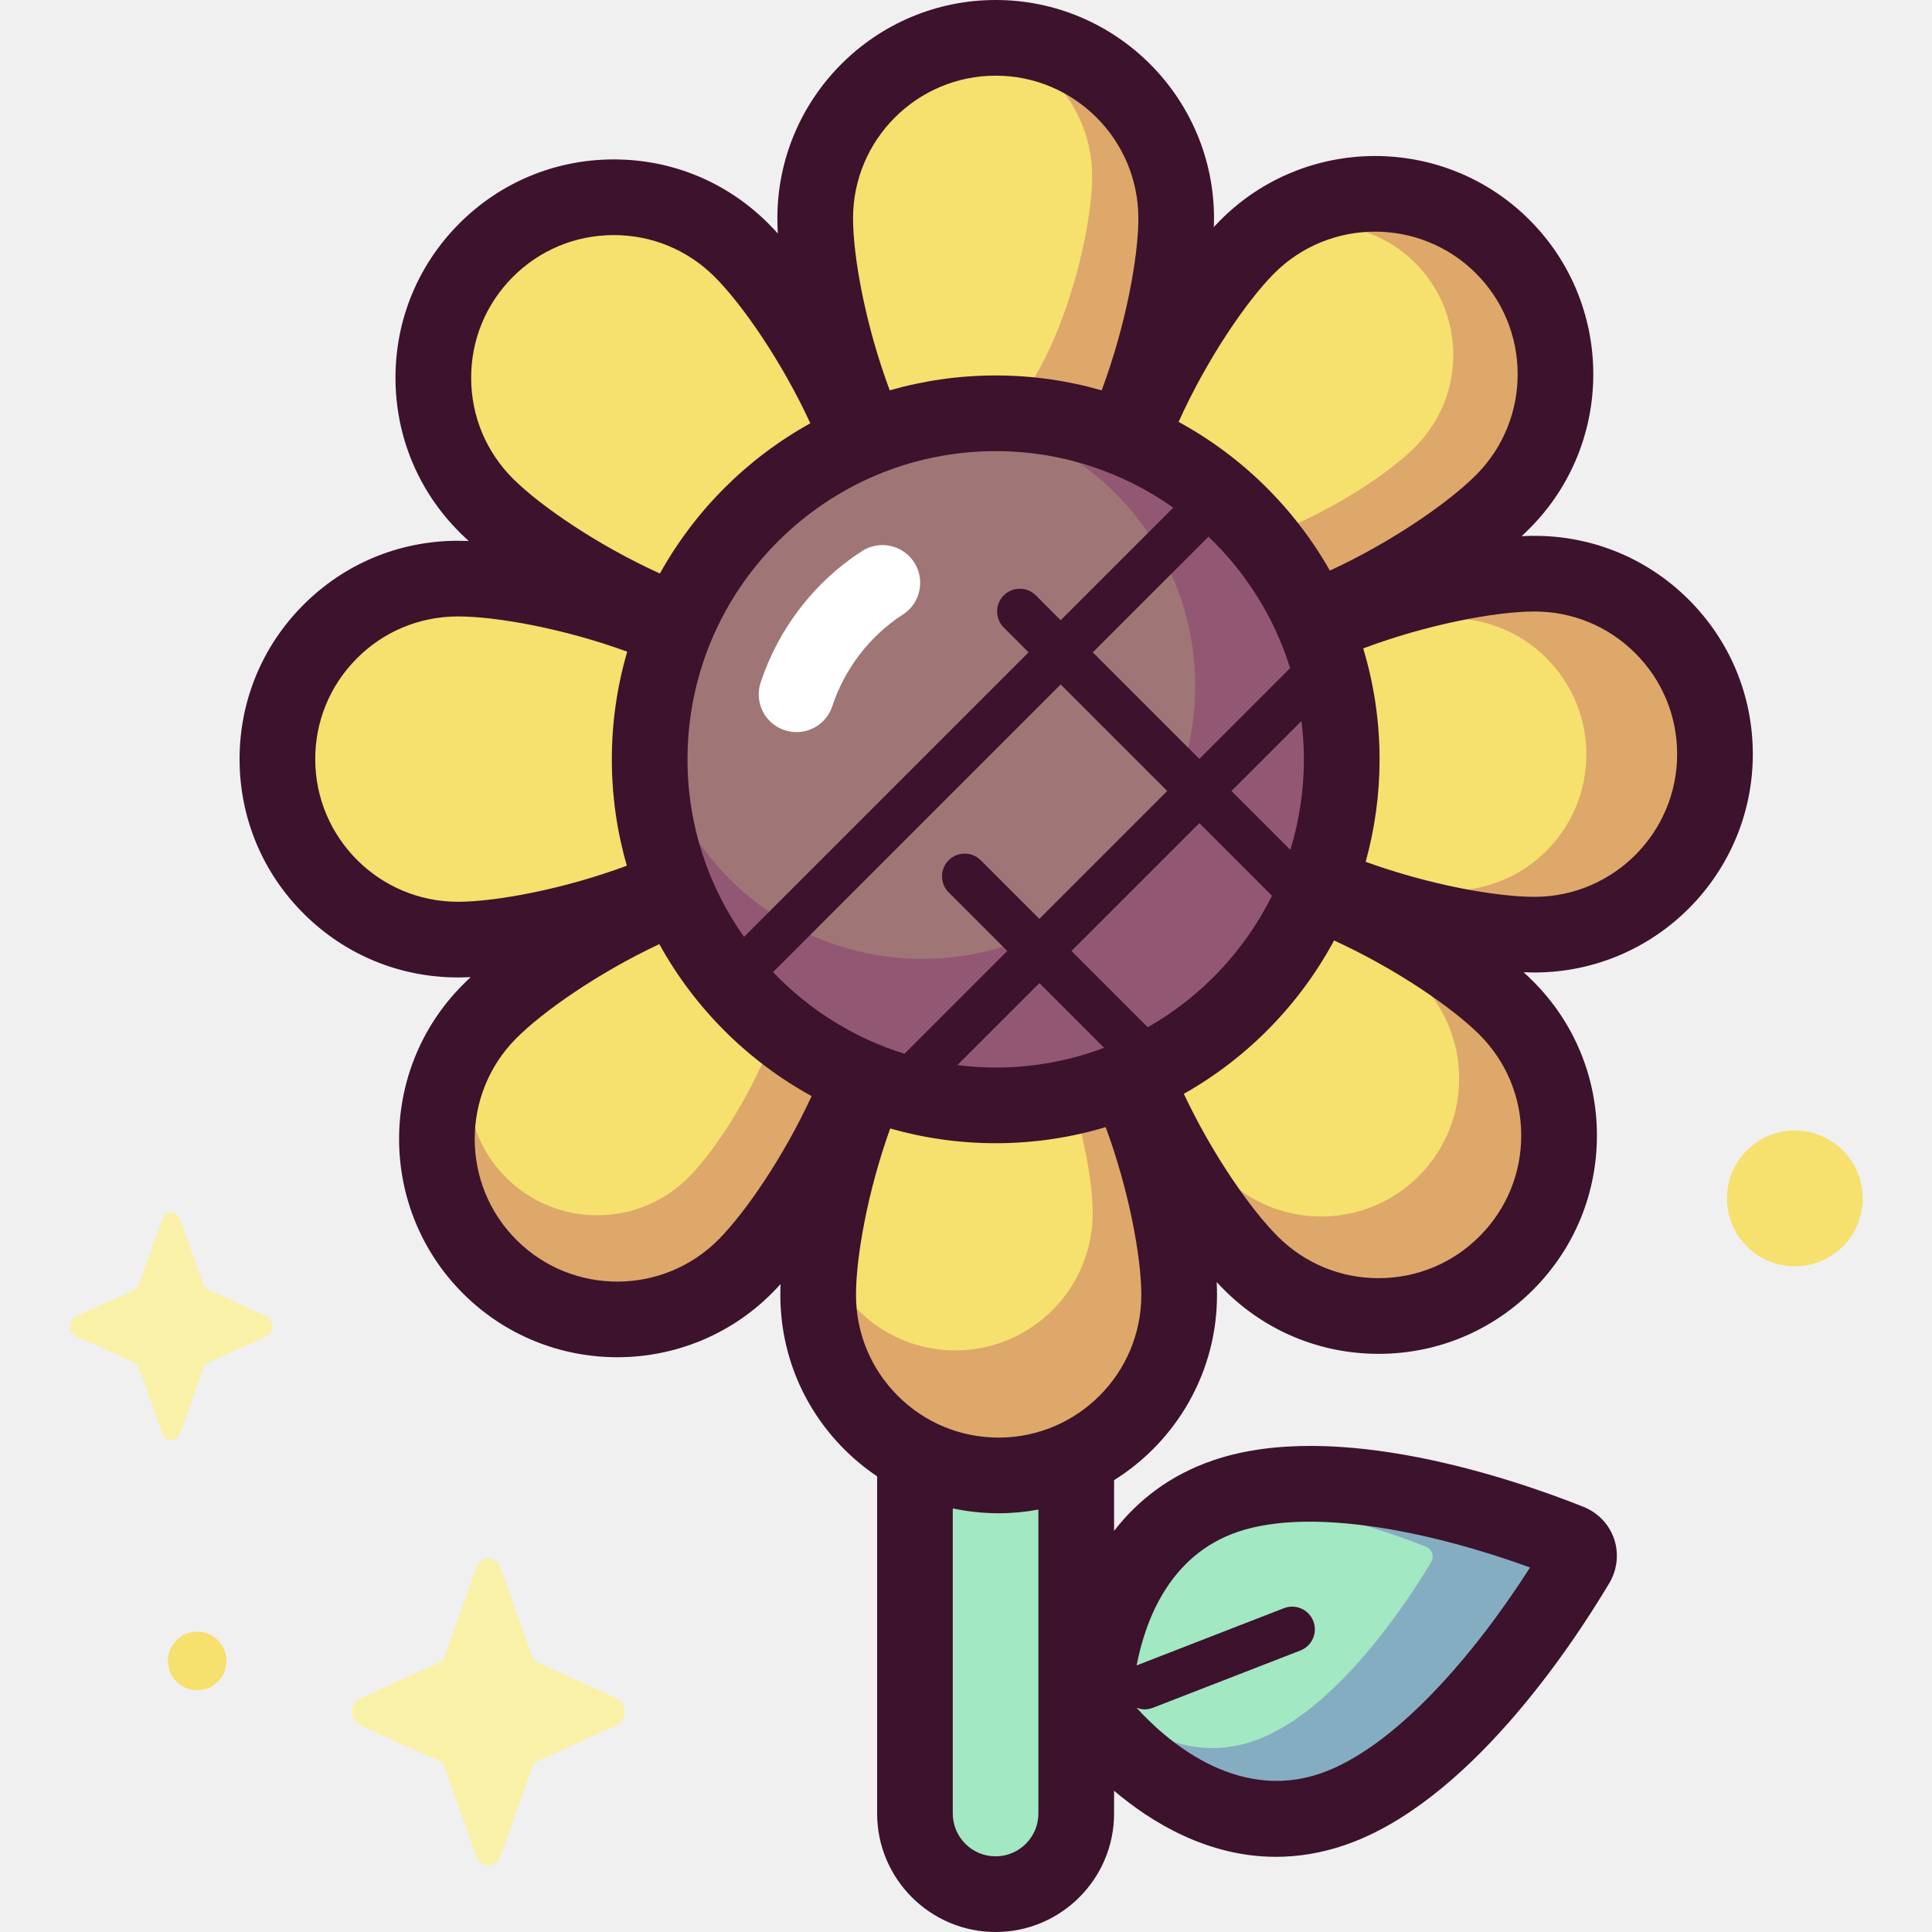
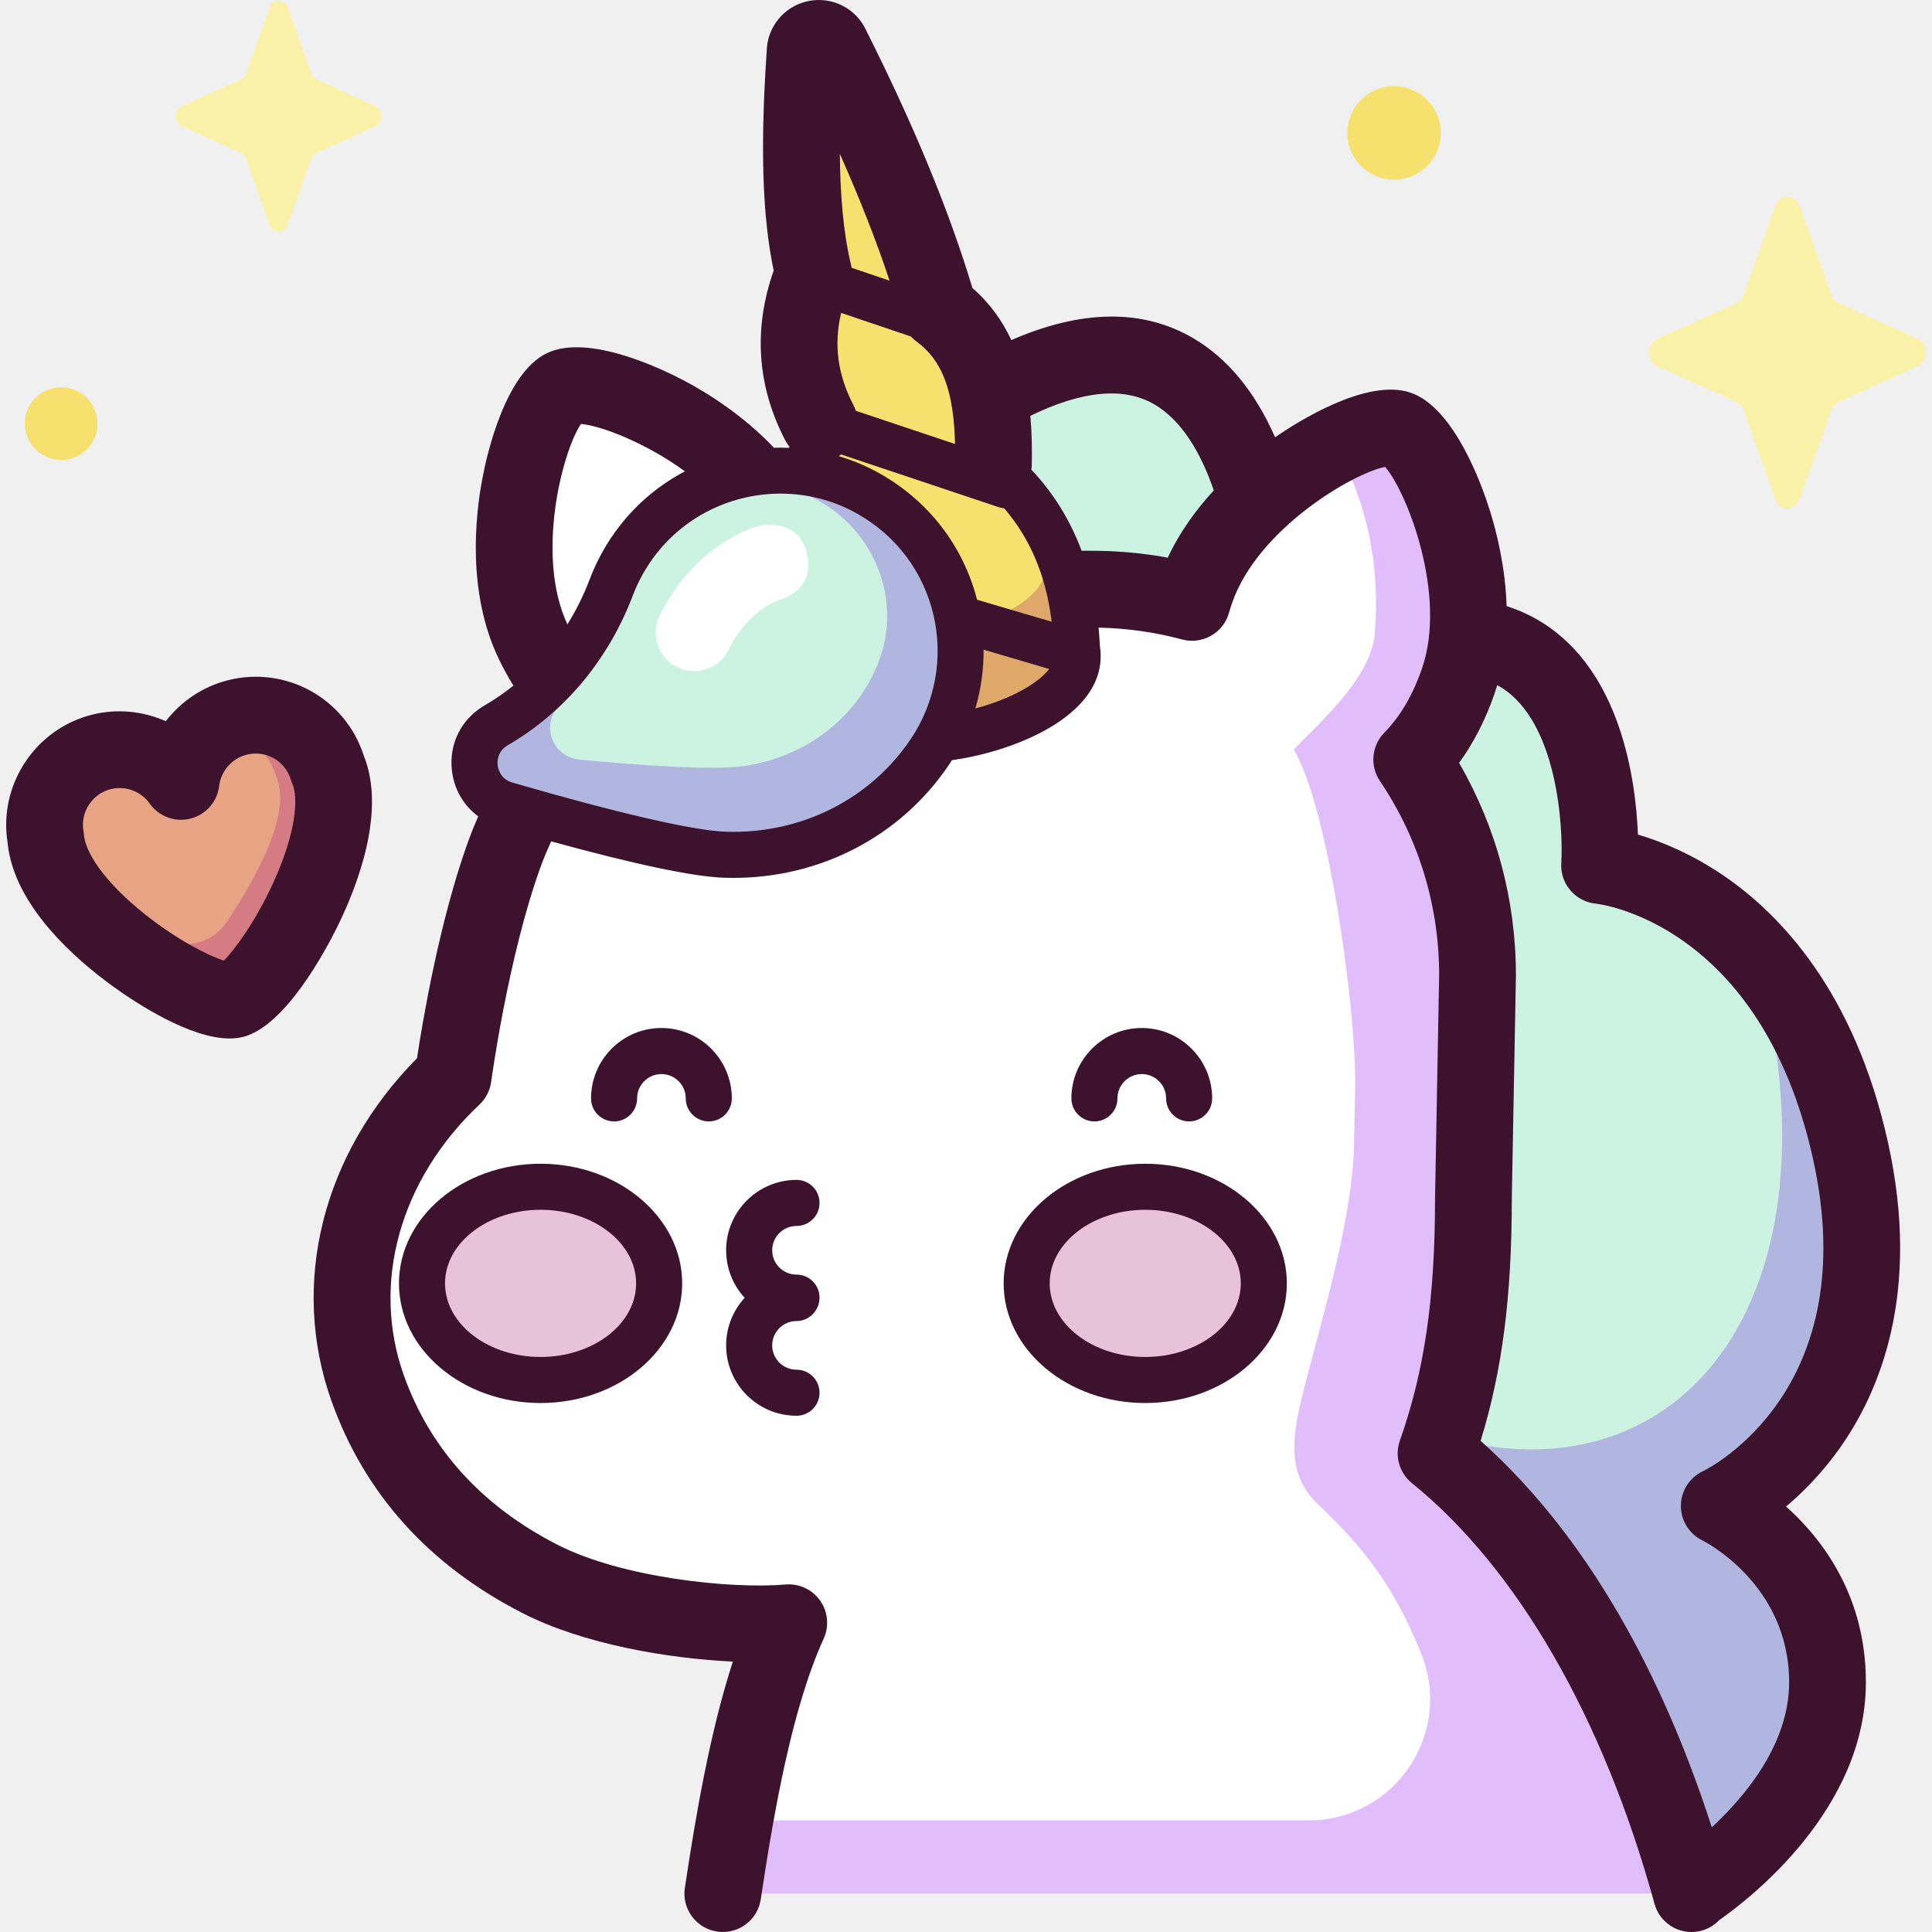
<svg xmlns="http://www.w3.org/2000/svg" id="Capa_1" enable-background="new 0 0 512 512" height="512" viewBox="0 0 512 512" width="512">
  <g>
    <g>
-       <path d="m263.841 501.974c-11.803 0-21.37-9.568-21.37-21.37v-131.01h42.741v131.01c0 11.802-9.568 21.37-21.371 21.37z" fill="#a1e8c3" />
-       <path d="m311.703 57.858c0 26.417-18.48 91.181-47.833 91.181-29.352 0-47.832-64.764-47.832-91.181s21.415-47.833 47.832-47.833c26.418.001 47.833 21.416 47.833 47.833z" fill="#f6e06e" />
-       <path d="m263.871 10.026c-2.002 0-3.971.137-5.909.376 17.794 2.536 31.477 17.829 31.477 36.324 0 20.269-14.179 69.961-36.7 69.961-20.605 0-34.224-41.59-36.394-64.191-.197 1.762-.307 3.549-.307 5.363 0 26.417 18.48 91.181 47.833 91.181 29.352 0 47.833-64.764 47.833-91.181-.001-26.418-21.416-47.833-47.833-47.833z" fill="#dda86a" />
-       <path d="m398.357 132.877c-18.611 18.748-77.352 51.692-98.184 31.014-20.831-20.679 11.679-79.661 30.29-98.41s48.896-18.86 67.645-.249c18.748 18.611 18.859 48.896.249 67.645z" fill="#f6e06e" />
-       <path d="m398.107 65.232c-18.748-18.611-49.034-18.499-67.645.249-.785.79-1.596 1.658-2.425 2.586 13.501-11.774 34.003-11.288 46.916 1.53 13.513 13.414 13.594 35.242.18 48.755s-55.752 37.258-70.766 22.353c-7.64-7.584-5.317-22.315.567-36.738-10.871 22.599-16.953 47.821-4.761 59.923 20.831 20.678 79.573-12.266 98.184-31.014 18.61-18.748 18.499-49.033-.25-67.644z" fill="#dda86a" />
-       <path d="m406.832 247.692c-26.417.097-91.248-18.144-91.356-47.496s64.587-48.071 91.004-48.168 47.911 21.239 48.009 47.656c.096 26.416-21.24 47.911-47.657 48.008z" fill="#f6e06e" />
-       <path d="m406.479 152.027c-26.417.098-91.112 18.816-91.004 48.168-.082-22.156 48.753-36.285 68.693-36.359 19.941-.073 36.165 16.032 36.239 35.973.073 19.941-16.032 36.165-35.973 36.238-19.629.072-67.355-13.269-68.92-34.819 1.602 28.746 65.212 46.56 91.317 46.464 26.417-.097 47.753-21.592 47.656-48.009-.096-26.417-21.591-47.753-48.008-47.656z" fill="#dda86a" />
-       <path d="m331.638 334.871c-18.749-18.611-51.692-77.352-31.014-98.184 20.679-20.831 79.661 11.679 98.41 30.289 18.749 18.611 18.86 48.897.249 67.645-18.611 18.75-48.896 18.861-67.645.25z" fill="#f6e06e" />
-       <path d="m399.034 266.977c-18.561-18.425-76.548-50.463-97.771-30.89 16.354-14.679 60.473 9.718 74.624 23.765 14.339 14.234 14.424 37.396.191 51.734s-37.396 14.424-51.734.19c-14.114-14.011-38.748-57.761-24.431-74.322-19.174 21.467 13.201 79.028 31.726 97.416 18.749 18.611 49.034 18.499 67.645-.249 18.61-18.747 18.499-49.033-.25-67.644z" fill="#dda86a" />
-       <path d="m216.823 343.346c-.097-26.417 18.144-91.248 47.496-91.356s48.071 64.587 48.168 91.004-21.239 47.911-47.656 48.009c-26.416.097-47.91-21.24-48.008-47.657z" fill="#f6e06e" />
-       <path d="m264.32 251.99c-2.087.008-4.116.353-6.088.978 19.262 6.863 31.282 49.888 31.35 68.354.074 20.114-16.171 36.48-36.285 36.554-17.104.063-31.49-11.677-35.461-27.56-.682 4.905-1.026 9.342-1.013 13.03.097 26.417 21.592 47.754 48.009 47.656 26.417-.097 47.753-21.592 47.656-48.009-.097-26.416-18.816-91.111-48.168-91.003z" fill="#dda86a" />
-       <path d="m129.644 268.153c18.611-18.748 77.352-51.692 98.184-31.014s-11.679 79.661-30.29 98.41-48.897 18.86-67.645.249-18.86-48.897-.249-67.645z" fill="#f6e06e" />
-       <path d="m227.828 237.139c-12.207-12.117-37.429-5.82-59.968 5.242 14.231-5.911 28.776-8.293 36.337-.788 14.895 14.785-8.35 56.958-21.657 70.363s-34.961 13.485-48.366.178c-12.795-12.701-13.44-33.002-1.902-46.481-.945.855-1.826 1.691-2.628 2.499-18.611 18.749-18.499 49.034.249 67.645 18.749 18.611 49.034 18.499 67.645-.249s51.121-77.73 30.29-98.409z" fill="#dda86a" />
-       <path d="m121.169 153.338c26.417-.097 91.248 18.144 91.357 47.496.108 29.352-64.587 48.071-91.004 48.168s-47.911-21.239-48.008-47.656c-.099-26.417 21.238-47.911 47.655-48.008z" fill="#f6e06e" />
-       <path d="m196.362 66.159c18.749 18.611 51.692 77.352 31.014 98.184-20.679 20.831-79.661-11.679-98.41-30.29-18.748-18.611-18.86-48.897-.249-67.645 18.611-18.749 48.897-18.86 67.645-.249z" fill="#f6e06e" />
-       <ellipse cx="263.87" cy="201.232" fill="#a07575" rx="91.703" ry="91.703" transform="matrix(.707 -.707 .707 .707 -65.007 245.524)" />
-       <path d="m263.871 109.529c-3.502 0-6.956.203-10.356.585 35.643 4.461 63.226 34.85 63.226 71.702 0 39.923-32.364 72.287-72.287 72.287-36.852 0-67.241-27.583-71.702-63.226-.382 3.4-.585 6.854-.585 10.356 0 50.646 41.057 91.703 91.703 91.703s91.703-41.057 91.703-91.703c.001-50.647-41.056-91.704-91.702-91.704z" fill="#925873" />
-       <path d="m211.073 184.012c3.985-12.078 12.078-22.67 22.783-29.561" style="fill:none;stroke:#fff;stroke-width:20;stroke-linecap:round;stroke-linejoin:round;stroke-miterlimit:10" />
-       <path d="m324.819 396.459c-35.982 12.216-34.937 58.181-34.937 58.181s27.156 37.099 63.138 24.883c30.157-10.239 56.943-51.87 64.825-65.08 1.324-2.219.424-4.871-1.978-5.826-14.295-5.68-60.89-22.397-91.048-12.158z" fill="#a1e8c3" />
-       <path d="m415.868 408.617c-14.296-5.68-60.892-22.397-91.049-12.159-2.427.824-4.68 1.806-6.782 2.913 21.637-3.596 50.313 6.725 59.732 10.467 1.748.695 2.404 2.625 1.44 4.241-5.738 9.617-25.239 39.926-47.195 47.38-19.05 6.468-34.693-6.046-41.815-13.357-.374 4.016-.317 6.537-.317 6.537s27.156 37.099 63.138 24.883c30.157-10.239 56.943-51.87 64.825-65.08 1.325-2.218.425-4.871-1.977-5.825z" fill="#85adc2" />
-       <path d="m132.644 415.431 8.235 23.157c.353.991 1.051 1.777 1.932 2.174l20.574 9.269c2.907 1.31 2.907 5.941 0 7.25l-20.574 9.269c-.881.397-1.579 1.182-1.932 2.174l-8.235 23.157c-1.163 3.272-5.278 3.272-6.441 0l-8.235-23.157c-.353-.991-1.051-1.777-1.932-2.174l-20.574-9.269c-2.907-1.31-2.907-5.941 0-7.25l20.574-9.269c.881-.397 1.579-1.183 1.932-2.174l8.235-23.157c1.163-3.271 5.278-3.271 6.441 0z" fill="#faf1a9" />
-       <path d="m47.753 323.12 6.109 17.177c.262.736.779 1.318 1.433 1.613l15.261 6.876c2.156.971 2.156 4.407 0 5.378l-15.261 6.876c-.653.294-1.171.877-1.433 1.613l-6.109 17.177c-.863 2.427-3.915 2.427-4.778 0l-6.109-17.177c-.262-.736-.779-1.318-1.433-1.613l-15.261-6.876c-2.156-.971-2.156-4.407 0-5.378l15.261-6.876c.653-.294 1.171-.877 1.433-1.613l6.109-17.177c.863-2.427 3.915-2.427 4.778 0z" fill="#faf1a9" />
-       <g fill="#f6e06e">
-         <ellipse cx="475.463" cy="317.545" rx="17.982" ry="17.983" transform="matrix(.383 -.924 .924 .383 .138 635.297)" />
-         <circle cx="52.256" cy="440.166" r="7.757" />
+       <path d="m448.24 501.562s36.069-22.953 36.069-55.743-28.691-46.726-28.691-46.726 50.503-23.755 34.74-94.354-66.457-75.384-66.457-75.384 6.197-97.715-85.179-45.273c0 0 5.827-131.284-81.459-76.73l8.09 232.272z" fill="#ccf3e2" />
+       <path d="m454.281 399.67s50.503-23.755 34.74-94.354c-2.835-12.697-15.646-29.402-20.242-38.197 20.003 101.19-48.732 148.444-124.036 94.319-4.041-2.905-14.679 33.584-19.531 32.948l121.692 107.752s36.069-22.953 36.069-55.743c-.001-32.789-28.692-46.725-28.692-46.725z" fill="#b1b6e1" />
+       <path d="m448.27 501.827c-11.974-43.586-33.516-89.022-67.692-116.682 6.423-18.198 9.895-37.828 9.895-67.556l1.091-59.148c0-21.167-6.428-40.832-17.438-57.151 5.052-5.141 9.325-12.074 12.341-20.838 9.185-26.692-7.619-63.905-15.93-66.765-8.312-2.86-44.456 16.133-53.641 42.825-.363 1.055-.684 2.096-.987 3.131-8.5-2.288-17.435-3.516-26.658-3.516h-63.141c-4.715 0-9.245.359-13.598 1.02-.646-5.802-2.428-12-5.526-18.451-12.092-25.181-49.798-39.7-57.639-35.935-7.841 3.766-20.086 42.27-7.994 67.451 4.001 8.332 9.042 14.689 14.65 19.168-11.12 12.607-18.488 26.408-22.26 36.78-9.102 25.032-13.654 59.166-13.654 59.166-24.658 23.212-32.502 54.974-22.636 82.599 8.141 22.794 24.208 39.507 45.589 50.474 18.793 9.639 49.289 13.094 65.99 11.642-9.281 20.417-14.182 49.808-17.475 71.787h256.713z" fill="#fff" />
+       <path d="m380.578 385.145c6.423-18.198 9.895-37.828 9.895-67.556l1.091-59.148c0-21.167-6.428-40.832-17.438-57.151 5.052-5.141 9.325-12.074 12.341-20.838 9.185-26.692-7.619-63.905-15.93-66.765-3.922-1.35-5.042-.501-15.602 6.395 6.543 12.277 11.035 28.079 9.38 47.942-1.042 12.507-17.216 25.739-21.446 30.631 9.219 15.526 16.276 67.756 16.276 87.896l-.276 15.017c0 20.613-8.841 48.633-13.629 67.841-2.793 11.201-4.352 21.267 4.019 29.215 11.256 10.687 19.974 20.971 27.471 39.892 8.346 21.063-7.251 43.907-29.908 43.907h-152.135c-1.201 6.797-2.23 13.383-3.132 19.404h256.715c-11.974-43.585-33.516-89.022-67.692-116.682z" fill="#e1bdfc" />
+       <path d="m285.573 173.146c-.033-.455-.087-.912-.187-1.373-.639-17.749-6.032-33.117-18.367-45.007-.307-19.862-5.578-35.321-18.157-44.492-6.353-21.958-16.203-45.384-28.501-69.838-1.538-3.769-7.162-2.553-7.004 1.516-1.512 22.013-1.609 42.465 2.267 58.528-5.316 13.071-5.402 26.247 1.534 39.593-4.298 13.22-4.487 26.955 1.603 41.385-6.434 13.892-1.625 26.583.112 32.595 7.137 20.175 68.183 7.275 66.7-12.907z" fill="#f6e06e" />
+       <path d="m285.573 173.146c-.033-.455-.087-.912-.187-1.373-.454-12.605-3.322-24-9.356-33.811.594 3.251.955 6.615 1.084 10.091.088.394.136.784.165 1.172 1.305 17.22-52.432 28.227-58.715 11.012-.295-.99-.691-2.195-1.097-3.576-4.407 12.613-.198 23.845 1.405 29.391 7.138 20.176 68.184 7.276 66.701-12.906z" fill="#dda86a" />
+       <path d="m131.505 192.215c14.187-8.192 24.71-21.268 30.504-36.591 1.646-4.352 3.966-8.552 6.99-12.456 14.443-18.65 40.79-23.937 61.298-12.283 24.46 13.899 31.572 45.33 16.198 68.272-13.237 19.753-34.566 27.99-54.299 27.362-11.496-.366-38.005-7.438-58.133-13.279-9.744-2.828-11.344-15.952-2.558-21.025z" fill="#ccf3e2" />
+       <path d="m230.297 130.885c-20.508-11.653-46.855-6.366-61.298 12.283-3.024 3.905-5.344 8.104-6.99 12.457-5.794 15.323-16.317 28.399-30.504 36.591-8.786 5.073-7.186 18.197 2.558 21.024 20.128 5.841 46.637 12.913 58.133 13.279 19.733.628 41.062-7.61 54.299-27.362 15.374-22.942 8.262-54.373-16.198-68.272zm2.204 45.388c-6.6 15.804-20.741 24.509-35.05 26.701-8.336 1.277-28.484-.203-43.852-1.662-7.439-.706-10.542-9.817-4.967-14.597 9.003-7.717 14.64-18.415 16.537-30.077.539-3.313 1.586-6.607 3.184-9.786 7.633-15.182 25.827-22.461 42.333-16.923 19.687 6.606 29.481 27.987 21.815 46.344z" fill="#b1b6e1" />
+       <path d="m183.938 177.843c-1.511 0-3.044-.338-4.49-1.051-5.038-2.484-7.108-8.581-4.624-13.619 9.146-18.548 24.33-23.251 26.031-23.727 0 0 10.559-2.857 12.978 7.184s-7.332 12.355-7.332 12.355c-.336.108-8.296 2.761-13.436 13.183-1.769 3.591-5.377 5.674-9.127 5.675z" fill="#fff" />
+       <ellipse cx="303.501" cy="340.11" fill="#e8c2d8" rx="31.423" ry="25.604" />
+       <ellipse cx="143.257" cy="340.11" fill="#e8c2d8" rx="31.423" ry="25.604" />
+       <path d="m86.816 203.68c-3.057-10.14-13.587-16.171-23.956-13.543-8.219 2.083-13.931 8.999-14.882 16.942-4.62-6.531-12.937-9.89-21.156-7.807-10.185 2.582-16.522 12.583-14.714 22.767 1.618 20.757 49.801 42.897 49.801 42.897s32.978-42.631 24.907-61.256z" fill="#e8a284" />
+       <path d="m86.816 203.68c-3.057-10.14-13.587-16.171-23.956-13.543-3.35.849-6.977 6.58-9.342 8.777 10.328-6.56 17.277-1.122 19.696 6.884 4.251 9.756-5.404 26.824-12.867 38.198-4.021 6.127-10.922 7.661-17.67 4.808-6.071-2.567-11.997-5.257-17.681-10.137 1.813 3.003 2.062 4.052 4.375 6.687 14.393 11.241 32.539 19.582 32.539 19.582s32.977-42.631 24.906-61.256z" fill="#d57b84" />
+       <path d="m476.969 54.657 8.354 23.49c.358 1.006 1.066 1.803 1.959 2.205l20.87 9.403c2.948 1.328 2.948 6.026 0 7.355l-20.87 9.403c-.894.403-1.602 1.2-1.959 2.205l-8.354 23.49c-1.18 3.319-5.354 3.319-6.534 0l-8.354-23.49c-.358-1.006-1.066-1.803-1.959-2.205l-20.87-9.403c-2.948-1.328-2.948-6.026 0-7.355l20.87-9.403c.894-.403 1.602-1.2 1.959-2.205l8.354-23.49c1.18-3.319 5.354-3.319 6.534 0z" fill="#fbf2aa" />
+       <path d="m76.281 2.029 6.197 17.425c.265.746.791 1.337 1.453 1.636l15.481 6.975c2.187.985 2.187 4.47 0 5.455l-15.481 6.975c-.663.299-1.188.89-1.453 1.636l-6.197 17.425c-.875 2.462-3.971 2.462-4.847 0l-6.197-17.425c-.265-.746-.79-1.337-1.453-1.636l-15.482-6.975c-2.187-.985-2.187-4.47 0-5.455l15.481-6.975c.663-.299 1.188-.89 1.453-1.636l6.197-17.425c.876-2.462 3.972-2.462 4.848 0z" fill="#fbf2aa" />
+       <g fill="#f7e16e">
+         <circle cx="369.435" cy="35.235" r="12.395" />
+         <path d="m25.827 112.256c0 5.317-4.31 9.627-9.627 9.627s-9.627-4.31-9.627-9.627c0-5.316 4.31-9.627 9.627-9.627 5.317.001 9.627 4.311 9.627 9.627z" />
      </g>
    </g>
    <g fill="#3c122c">
-       <path d="m121.169 153.338h.01z" />
-       <path d="m406.869 257.717c31.902-.117 57.762-26.168 57.644-58.071-.057-15.454-6.129-29.962-17.096-40.849-10.968-10.888-25.522-16.847-40.975-16.796-1.03.004-2.096.033-3.192.083.777-.722 1.518-1.437 2.22-2.145 22.476-22.642 22.341-59.347-.301-81.823s-59.349-22.34-81.823.302c-.551.555-1.108 1.141-1.668 1.743.024-.779.048-1.559.048-2.302.002-31.904-25.952-57.859-57.855-57.859s-57.858 25.955-57.858 57.858c0 1.283.049 2.638.12 4.022-.912-1.001-1.816-1.953-2.707-2.837-10.917-10.836-25.382-16.796-40.755-16.796-.072 0-.146 0-.219 0-15.454.057-29.961 6.128-40.849 17.097-10.888 10.968-16.852 25.519-16.795 40.974s6.128 29.962 17.097 40.85c.732.726 1.507 1.462 2.318 2.202-.969-.036-1.92-.059-2.836-.059-.085 0-.17.001-.253.001-15.455.057-29.962 6.128-40.849 17.097-10.888 10.968-16.852 25.52-16.796 40.974.057 15.454 6.129 29.962 17.097 40.849 10.917 10.836 25.382 16.796 40.755 16.796h.22c1.029-.004 2.096-.033 3.191-.083-.777.721-1.518 1.437-2.22 2.145-22.476 22.642-22.34 59.348.302 81.823 11.267 11.184 26.013 16.769 40.759 16.769 14.887 0 29.773-5.696 41.065-17.07.725-.73 1.458-1.504 2.198-2.314-.039 1.059-.057 2.088-.054 3.085.057 15.454 6.129 29.962 17.097 40.849 2.652 2.633 5.517 4.972 8.551 7.014v89.358c0 17.312 14.084 31.396 31.396 31.396s31.396-14.084 31.396-31.396v-6.032c9.941 8.422 24.839 17.504 42.902 17.504 5.735 0 11.791-.916 18.104-3.06 32.578-11.06 59.955-52.243 70.211-69.435 2.139-3.584 2.611-7.866 1.293-11.747-1.317-3.881-4.297-6.992-8.178-8.534-18.603-7.393-65.394-23.395-97.973-12.335-11.811 4.01-20.281 10.876-26.359 18.745v-13.453c16.426-10.271 27.353-28.543 27.277-49.301-.004-1.029-.033-2.096-.083-3.191.721.777 1.437 1.518 2.145 2.221 10.917 10.836 25.381 16.796 40.754 16.796h.219c15.454-.057 29.962-6.128 40.849-17.097 10.888-10.968 16.853-25.52 16.796-40.974s-6.129-29.962-17.097-40.849c-.732-.727-1.507-1.462-2.318-2.202.969.036 1.92.059 2.837.059.079-.001.164-.002.248-.002zm-78.827 148.235c19.711-6.692 51.738.099 77.438 9.441-14.7 23.057-35.974 47.945-55.683 54.636-22.546 7.656-41.309-9.407-48.595-17.449.68.26 1.402.413 2.142.413.725 0 1.462-.132 2.177-.41l39.092-15.183c3.097-1.203 4.633-4.688 3.43-7.785-1.202-3.097-4.694-4.632-7.785-3.429l-39.041 15.164c2.343-12.176 8.843-29.292 26.825-35.398zm78.475-243.899h.143c10.045 0 19.498 3.895 26.631 10.975 7.167 7.114 11.134 16.594 11.171 26.693.076 20.847-16.821 37.869-37.667 37.946-.06.001-.117.001-.177.001-10.15-.001-27.887-3.169-44.703-9.285 2.397-8.647 3.684-17.75 3.684-27.15 0-10.218-1.521-20.086-4.336-29.397 17-6.385 35.045-9.746 45.254-9.783zm-224.324 39.179c0-45.037 36.641-81.678 81.678-81.678 17.515 0 33.745 5.56 47.059 14.981l-29.834 29.834-6.582-6.582c-2.348-2.349-6.158-2.349-8.506 0-2.35 2.349-2.35 6.158 0 8.507l6.581 6.581-75.415 75.414c-9.422-13.312-14.981-29.542-14.981-47.057zm163.355 0c0 8.346-1.264 16.4-3.6 23.989l-15.602-15.602 18.548-18.548c.415 3.332.654 6.718.654 10.161zm-27.709-.12-28.236-28.236 30.653-30.652c9.918 9.481 17.473 21.413 21.639 34.833zm-36.743-19.729 28.236 28.236-33.889 33.888-15.531-15.531c-2.35-2.349-6.158-2.349-8.507 0s-2.349 6.158 0 8.507l15.532 15.531-27.242 27.242c-13.419-4.166-25.352-11.721-34.833-21.639zm-5.652 79.138 17.158 17.158c-8.943 3.372-18.622 5.232-28.731 5.232-3.443 0-6.829-.239-10.161-.655zm28.725 11.712-20.218-20.219 33.888-33.889 19.25 19.251c-7.256 14.639-18.773 26.795-32.92 34.857zm33.409-199.689c7.379-7.434 17.104-11.154 26.833-11.154 9.635 0 19.273 3.65 26.634 10.957 14.795 14.686 14.883 38.672.197 53.467-7.204 7.257-22.301 17.775-38.812 25.406-9.404-16.587-23.328-30.289-40.092-39.411 7.518-16.671 17.998-31.969 25.24-39.265zm-73.707-52.493c20.847 0 37.807 16.96 37.807 37.807 0 10.268-3.332 28.478-9.726 45.589-8.923-2.566-18.344-3.944-28.081-3.944s-19.158 1.378-28.081 3.944c-6.395-17.111-9.727-35.321-9.727-45.589 0-20.847 16.96-37.807 37.808-37.807zm-128.038 53.42c7.114-7.167 16.594-11.135 26.692-11.172h.143c10.045 0 19.498 3.895 26.631 10.975 7.27 7.217 17.813 22.355 25.448 38.902-16.727 9.263-30.581 23.101-39.866 39.814-16.51-7.504-31.615-17.87-38.851-25.053-7.167-7.114-11.135-16.594-11.171-26.692-.039-10.099 3.859-19.607 10.974-26.774zm-14.349 165.506c-.048.001-.093.001-.141.001-20.78 0-37.728-16.87-37.804-37.668-.037-10.098 3.86-19.607 10.975-26.774 7.114-7.167 16.594-11.134 26.693-11.172h.001.178c10.177 0 27.981 3.186 44.837 9.335-2.651 9.057-4.079 18.632-4.079 28.534 0 9.779 1.391 19.239 3.978 28.195-16.82 6.234-34.553 9.512-44.638 9.549zm68.939 89.509c-14.686 14.795-38.671 14.884-53.467.197-14.795-14.686-14.884-38.672-.197-53.467 7.081-7.133 21.787-17.42 37.968-25.016 9.349 16.952 23.39 30.967 40.364 40.281-7.47 16.178-17.608 30.893-24.668 38.005zm84.763 152.118c0 6.256-5.089 11.345-11.345 11.345s-11.345-5.089-11.345-11.345v-80.862c3.952.841 8.017 1.286 12.153 1.286h.22c3.524-.013 6.968-.36 10.317-.979zm-10.392-99.627c-.048.001-.095.001-.143.001-10.045-.001-19.498-3.895-26.631-10.975-7.167-7.114-11.134-16.594-11.172-26.693-.037-9.995 3.055-27.528 9.059-44.257 8.888 2.545 18.269 3.909 27.963 3.909 10.129 0 19.914-1.495 29.154-4.264 6.162 16.728 9.401 34.31 9.438 44.334.077 20.846-16.821 37.868-37.668 37.945zm127.375-53.418c-7.115 7.167-16.595 11.134-26.693 11.172h-.144c-10.044 0-19.498-3.895-26.63-10.975-7.12-7.068-17.382-21.733-24.974-37.879 16.81-9.492 30.665-23.623 39.814-40.647 16.346 7.488 31.256 17.741 38.429 24.862 7.168 7.114 11.135 16.594 11.172 26.693.037 10.098-3.86 19.607-10.974 26.774z" />
+       <path d="m473.332 399.246c4.37-3.693 9.268-8.606 13.813-14.903 10.942-15.161 22.104-41.663 13.138-81.819-8.865-39.703-28.452-60.167-43.322-70.343-8.797-6.02-16.974-9.269-22.892-11.008-.589-14.571-4.514-43.215-25.46-56.246-2.929-1.822-6.047-3.249-9.344-4.299-.336-10.336-2.627-19.587-4.504-25.549-1.972-6.264-9.309-27.014-20.918-31.008-11.612-3.999-30.16 7.846-35.569 11.57-.113.078-.239.169-.354.249-5.381-12.168-12.649-20.976-21.758-26.293-13.337-7.783-29.485-7.587-48.147.531-2.351-5.038-5.663-9.748-10.312-13.794-6.198-20.549-15.417-42.906-28.135-68.221-2.674-5.914-9.104-9.178-15.497-7.798-6.33 1.369-10.811 6.906-10.889 13.317-1.73 25.458-1.161 43.595 1.852 58.091-5.446 15.459-4.409 30.596 3.096 45.039.309.594.684 1.128 1.085 1.633-.019.097-.034.194-.053.291-1.355-.057-2.71-.068-4.062-.023-8.141-8.612-17.591-14.506-23.775-17.779-5.755-3.046-25.386-12.569-36.385-7.292-10.996 5.281-15.837 26.559-17.058 32.955-1.996 10.451-4.092 30.591 4.299 48.067 1.196 2.491 2.492 4.848 3.876 7.083-2.407 1.937-4.943 3.696-7.606 5.234v-.001c-6.216 3.589-9.54 10.243-8.677 17.366.604 4.98 3.143 9.243 6.967 12.047-.939 2.127-1.799 4.245-2.561 6.341-7.734 21.27-12.227 48.201-13.669 57.772-25.062 25.275-33.748 59.785-22.64 90.889 8.758 24.522 25.757 43.398 50.525 56.102 16.154 8.285 38.558 12.073 55.822 12.889-5.978 18.406-9.761 40.214-12.723 59.984-.832 5.555 2.996 10.732 8.551 11.564 5.551.832 10.732-2.996 11.564-8.551 3.58-23.898 8.361-50.795 16.676-69.086 1.496-3.291 1.133-7.128-.954-10.08-2.087-2.951-5.583-4.575-9.185-4.26-14.299 1.242-43.263-1.734-60.467-10.559-20.014-10.266-33.692-25.354-40.653-44.845-8.724-24.428-1.049-51.931 20.03-71.774 1.702-1.602 2.801-3.743 3.11-6.061.044-.331 4.505-33.315 13.131-57.035.566-1.556 1.475-3.855 2.77-6.659 22.353 6.142 37.776 9.382 45.933 9.641.779.025 1.553.037 2.327.037 23.26-.001 44.527-11.138 57.235-30.1.241-.359.461-.73.693-1.095 1.697-.246 3.377-.525 5.005-.867 16.394-3.437 35.116-12.679 34.412-27.453 0-.09-.005-.179-.009-.268-.004-.058-.001-.113-.005-.171 0-.002-.001-.004-.001-.006-.004-.057-.011-.109-.016-.165-.003-.034-.006-.068-.01-.102-.041-.469-.094-.918-.167-1.344-.066-1.612-.184-3.191-.326-4.754 7.491.153 14.925 1.197 22.124 3.135 5.339 1.438 10.853-1.658 12.405-6.967.301-1.029.569-1.88.842-2.675 6.707-19.491 31.852-34.369 40.566-36.084 5.814 6.713 16.479 33.914 9.772 53.405-2.412 7.01-5.769 12.736-9.978 17.019-3.39 3.449-3.882 8.808-1.177 12.817 10.253 15.197 15.681 32.959 15.699 51.371l-1.09 59.052c-.001.063-.001.125-.001.188 0 26.48-2.786 45.672-9.315 64.172-1.433 4.06-.155 8.581 3.192 11.29 27.912 22.591 50.742 62.178 64.284 111.471 1.24 4.514 5.335 7.478 9.8 7.478.892 0 1.799-.118 2.7-.366 1.84-.505 3.414-1.493 4.643-2.778 8.114-5.67 38.872-29.384 38.872-63.036.002-22.795-11.445-37.882-21.145-46.573zm-237.585-324.869-10.072-3.406c-.007-.046-.018-.092-.026-.138-.034-.205-.069-.409-.115-.611-.01-.043-.014-.086-.024-.129-2.111-8.75-2.862-19.146-2.943-29.323 5.284 11.881 9.653 23.028 13.18 33.607zm-12.832 8.544 18.471 6.246c.016.016.033.032.049.048.162.173.331.339.504.501.056.051.108.105.165.155.239.212.486.413.743.601.008.005.015.012.023.018 6.815 4.97 9.894 13.024 10.219 27.17l-26.293-8.798c-.167-.501-.363-.997-.614-1.48-4.2-8.08-5.273-15.991-3.267-24.461zm-68.963 29.433c5.346.449 17.147 4.978 27.558 12.553-6.598 3.475-12.55 8.343-17.337 14.524-3.327 4.296-5.975 9.018-7.872 14.034-1.602 4.235-3.602 8.249-5.935 11.999-8.525-18.279-1.305-45.829 3.586-53.11zm87.473 83.406c-10.773 16.076-29.122 25.291-49.036 24.66-8.466-.27-28.576-4.901-56.627-13.04-3.193-.927-3.77-3.717-3.871-4.551-.101-.831-.207-3.672 2.664-5.329v-.001c14.967-8.642 26.744-22.747 33.161-39.717 1.467-3.881 3.522-7.541 6.106-10.878 8.095-10.453 20.477-16.09 33.038-16.09 6.987 0 14.031 1.745 20.421 5.376 10.26 5.83 17.395 15.327 20.089 26.741 2.659 11.259.492 23.224-5.945 32.829zm17.054-8.004c1.484-5.054 2.216-10.31 2.187-15.589l17.385 5.123c-2.878 3.73-9.903 7.883-19.572 10.466zm.456-28.821c-3.69-14.218-12.741-26.034-25.623-33.355-3.559-2.022-7.275-3.589-11.074-4.721.232-.137.47-.269.689-.421l41.822 13.994c.455.152.915.229 1.373.272 6.947 8.066 11.099 17.983 12.588 30.059zm50.539-11.156c-6.656-1.211-13.427-1.822-20.224-1.822h-2.61c-3.043-8.134-7.482-15.32-13.319-21.488.062-.424.108-.853.116-1.293.079-4.132.018-8.52-.389-12.972 13.757-6.69 24.789-7.744 32.851-3.047 7.267 4.234 12.313 12.767 15.771 22.807-4.604 5.005-9.004 10.97-12.196 17.815zm144.168 336.488c-10.867-33.744-29.612-74.22-61.261-102.434 5.757-18.709 8.256-38.367 8.262-64.149l1.09-59.055c.001-.063.001-.125.001-.188 0-19.912-5.187-39.21-15.065-56.269 3.867-5.293 7.021-11.456 9.415-18.411.249-.724.477-1.452.693-2.18.356.191.712.382 1.057.596 14.792 9.166 16.505 36.713 15.918 46.536-.348 5.484 3.723 10.252 9.194 10.768.434.041 43.497 4.816 57.487 67.475 13.691 61.319-27.444 82.107-29.143 82.935-3.545 1.667-5.816 5.222-5.841 9.139-.024 3.917 2.203 7.5 5.727 9.212.229.111 22.964 11.457 22.964 37.578-.001 16.205-11.434 30.028-20.498 38.447z" />
+       <path d="m187.834 297.186c-3.37 0-6.102-2.732-6.102-6.102 0-3.555-2.892-6.447-6.447-6.447s-6.447 2.892-6.447 6.447c0 3.37-2.732 6.102-6.102 6.102s-6.102-2.732-6.102-6.102c0-10.284 8.367-18.651 18.651-18.651s18.651 8.367 18.651 18.651c0 3.37-2.732 6.102-6.102 6.102z" />
+       <path d="m315.132 297.186c-3.37 0-6.102-2.732-6.102-6.102 0-3.555-2.892-6.447-6.447-6.447s-6.447 2.892-6.447 6.447c0 3.37-2.732 6.102-6.102 6.102s-6.102-2.732-6.102-6.102c0-10.284 8.367-18.651 18.651-18.651s18.651 8.367 18.651 18.651c0 3.37-2.733 6.102-6.102 6.102z" />
+       <path d="m211.084 375.189c-10.284 0-18.651-8.367-18.651-18.651 0-4.853 1.863-9.279 4.911-12.6-3.048-3.321-4.911-7.747-4.911-12.6 0-10.284 8.367-18.651 18.651-18.651 3.37 0 6.102 2.732 6.102 6.102s-2.732 6.102-6.102 6.102c-3.555 0-6.447 2.892-6.447 6.447s2.892 6.447 6.447 6.447c3.37 0 6.102 2.732 6.102 6.102s-2.732 6.203-6.102 6.203c-3.555 0-6.447 2.892-6.447 6.447s2.892 6.447 6.447 6.447c3.37 0 6.102 2.732 6.102 6.102 0 3.371-2.733 6.103-6.102 6.103z" />
+       <path d="m303.501 371.816c-20.691 0-37.525-14.223-37.525-31.706s16.834-31.706 37.525-31.706c20.692 0 37.525 14.224 37.525 31.706 0 17.483-16.833 31.706-37.525 31.706zm0-51.208c-13.962 0-25.321 8.749-25.321 19.502s11.359 19.502 25.321 19.502 25.321-8.748 25.321-19.502-11.359-19.502-25.321-19.502z" />
+       <path d="m143.257 371.816c-20.691 0-37.525-14.223-37.525-31.706s16.834-31.706 37.525-31.706c20.692 0 37.525 14.224 37.525 31.706 0 17.483-16.833 31.706-37.525 31.706zm0-51.208c-13.962 0-25.321 8.749-25.321 19.502s11.359 19.502 25.321 19.502 25.321-8.748 25.321-19.502-11.359-19.502-25.321-19.502z" />
+       <path d="m60.857 275.209c-10.444 0-24.5-9.203-30.517-13.52-9.926-7.122-26.707-21.519-28.326-38.357-2.453-15.267 7.264-30.103 22.31-33.917 6.642-1.685 13.555-.976 19.61 1.711 4.044-5.247 9.783-9.162 16.426-10.847 15.451-3.916 31.156 4.812 36.02 19.914 6.028 14.84-1.711 34.668-6.91 45.247-3.029 6.164-13.789 26.496-25.061 29.354-1.119.285-2.31.415-3.552.415zm-29.172-66.372c-.787 0-1.58.096-2.362.294-4.924 1.248-8.086 6.137-7.2 11.131.058.327.1.656.126.987.331 4.25 4.808 12.055 16.378 21.221 8.502 6.735 16.841 10.899 20.695 12.09 2.912-2.882 8.512-10.568 13.109-20.655 6.205-13.616 6.601-22.613 5.055-26.182-.157-.361-.292-.731-.406-1.108-1.507-4.996-6.65-7.903-11.72-6.62-3.88.984-6.807 4.317-7.283 8.294-.5 4.177-3.521 7.615-7.599 8.648-4.077 1.034-8.371-.55-10.801-3.985-1.848-2.609-4.873-4.115-7.992-4.115z" />
    </g>
  </g>
</svg>
